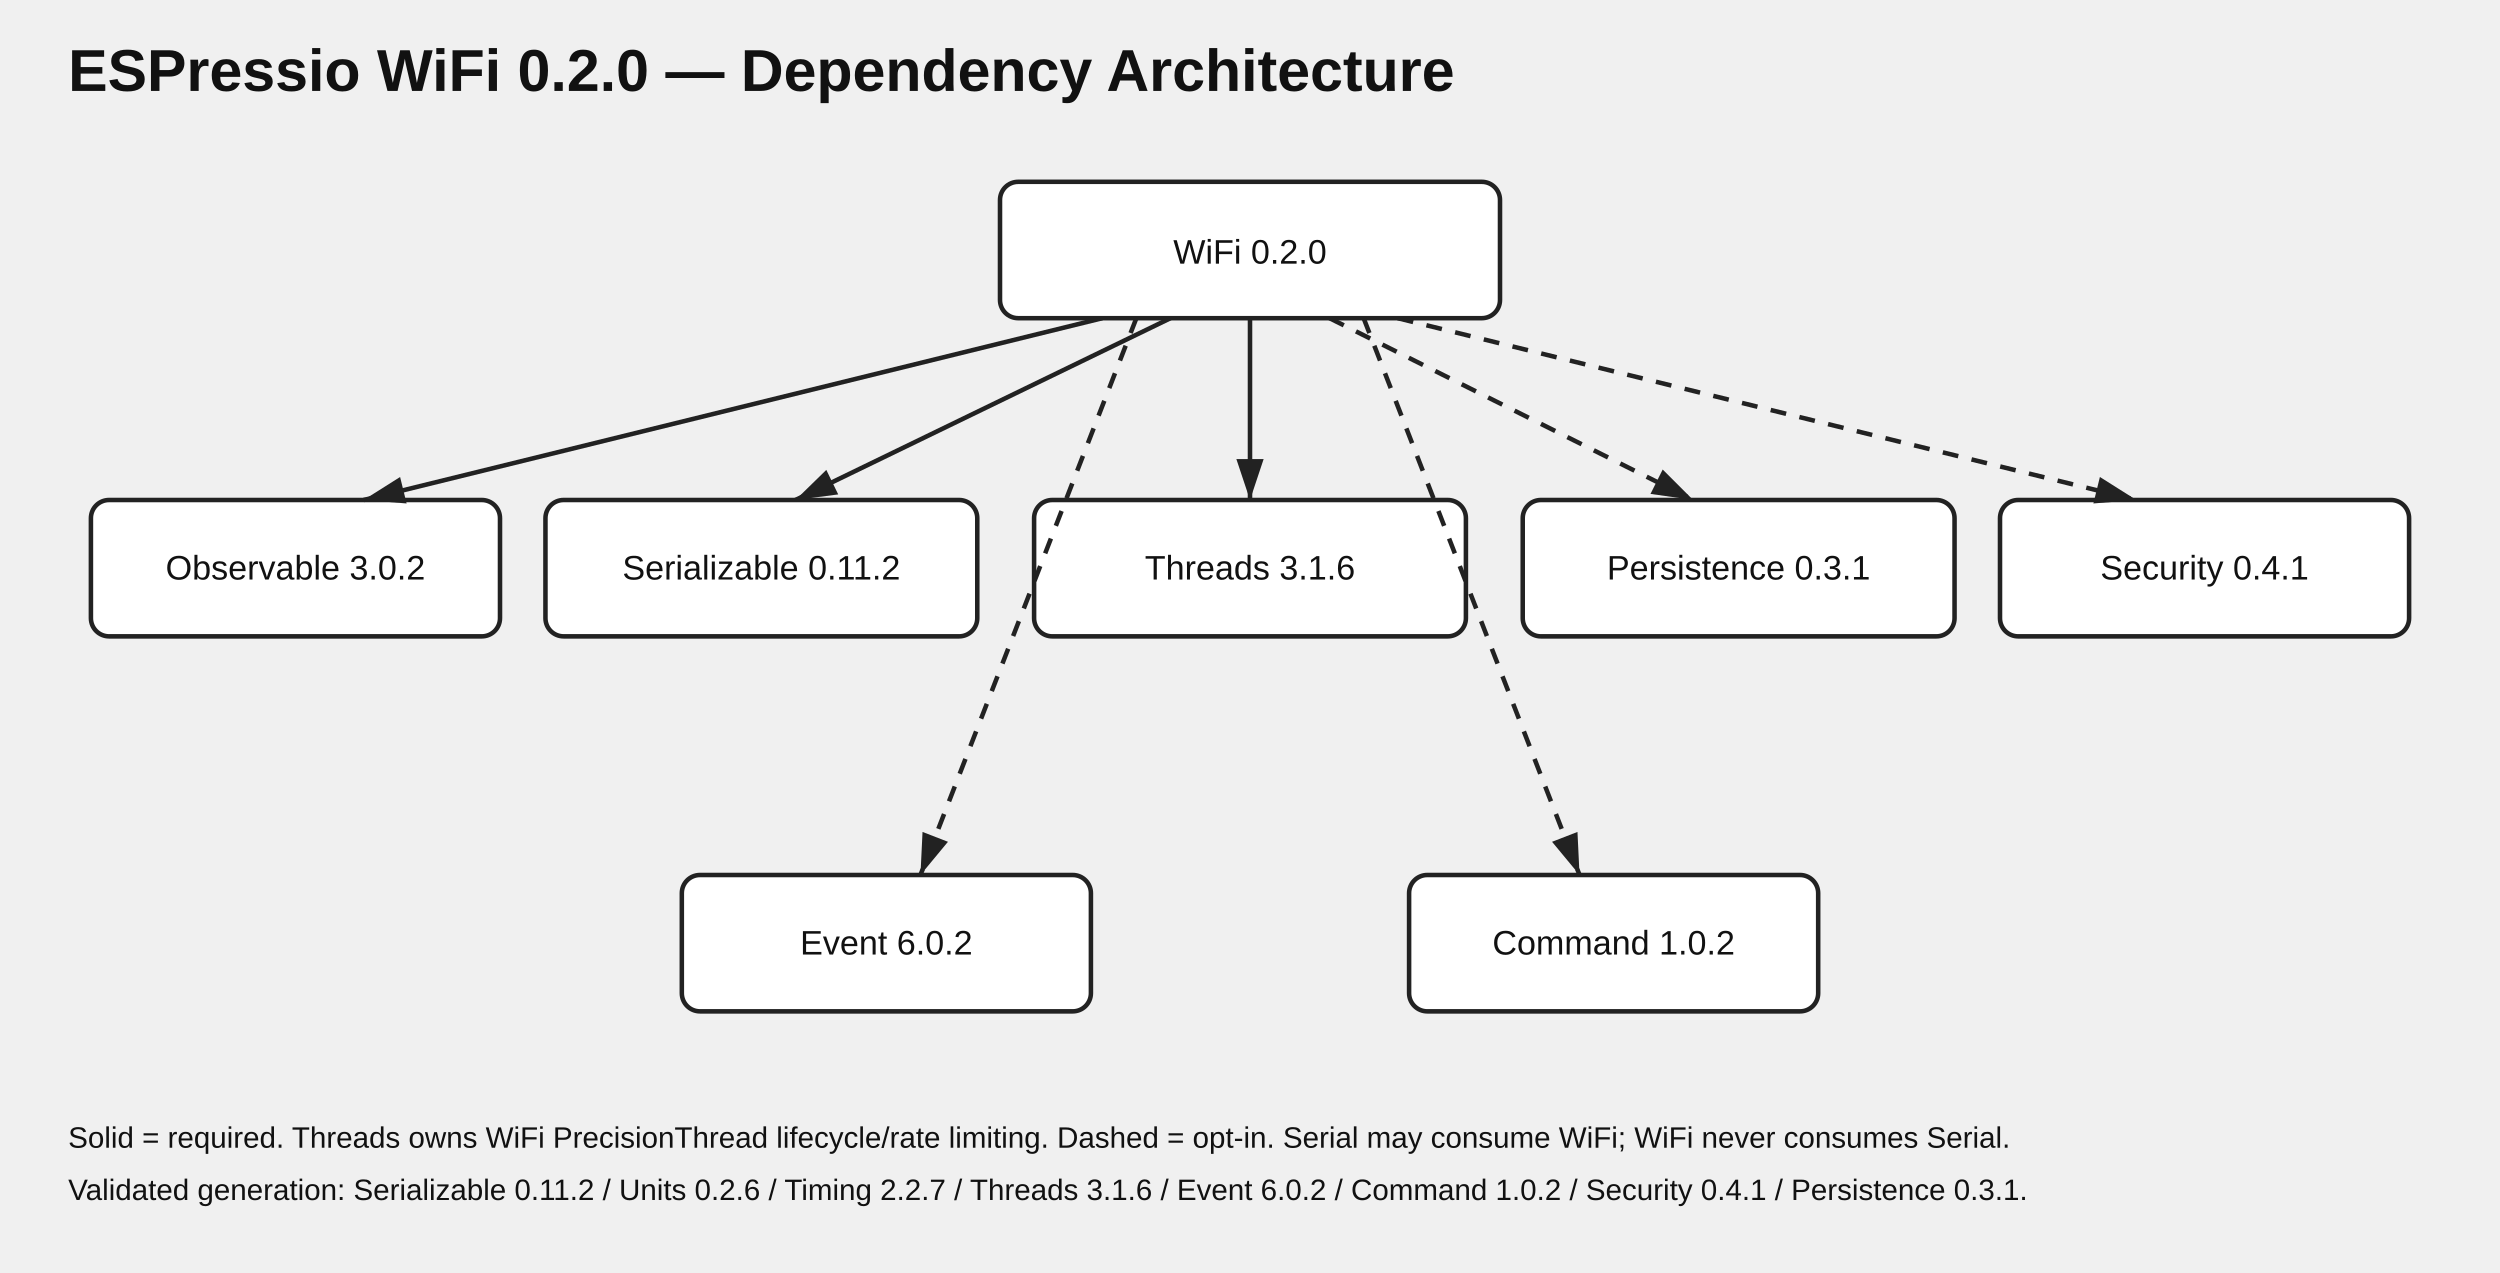
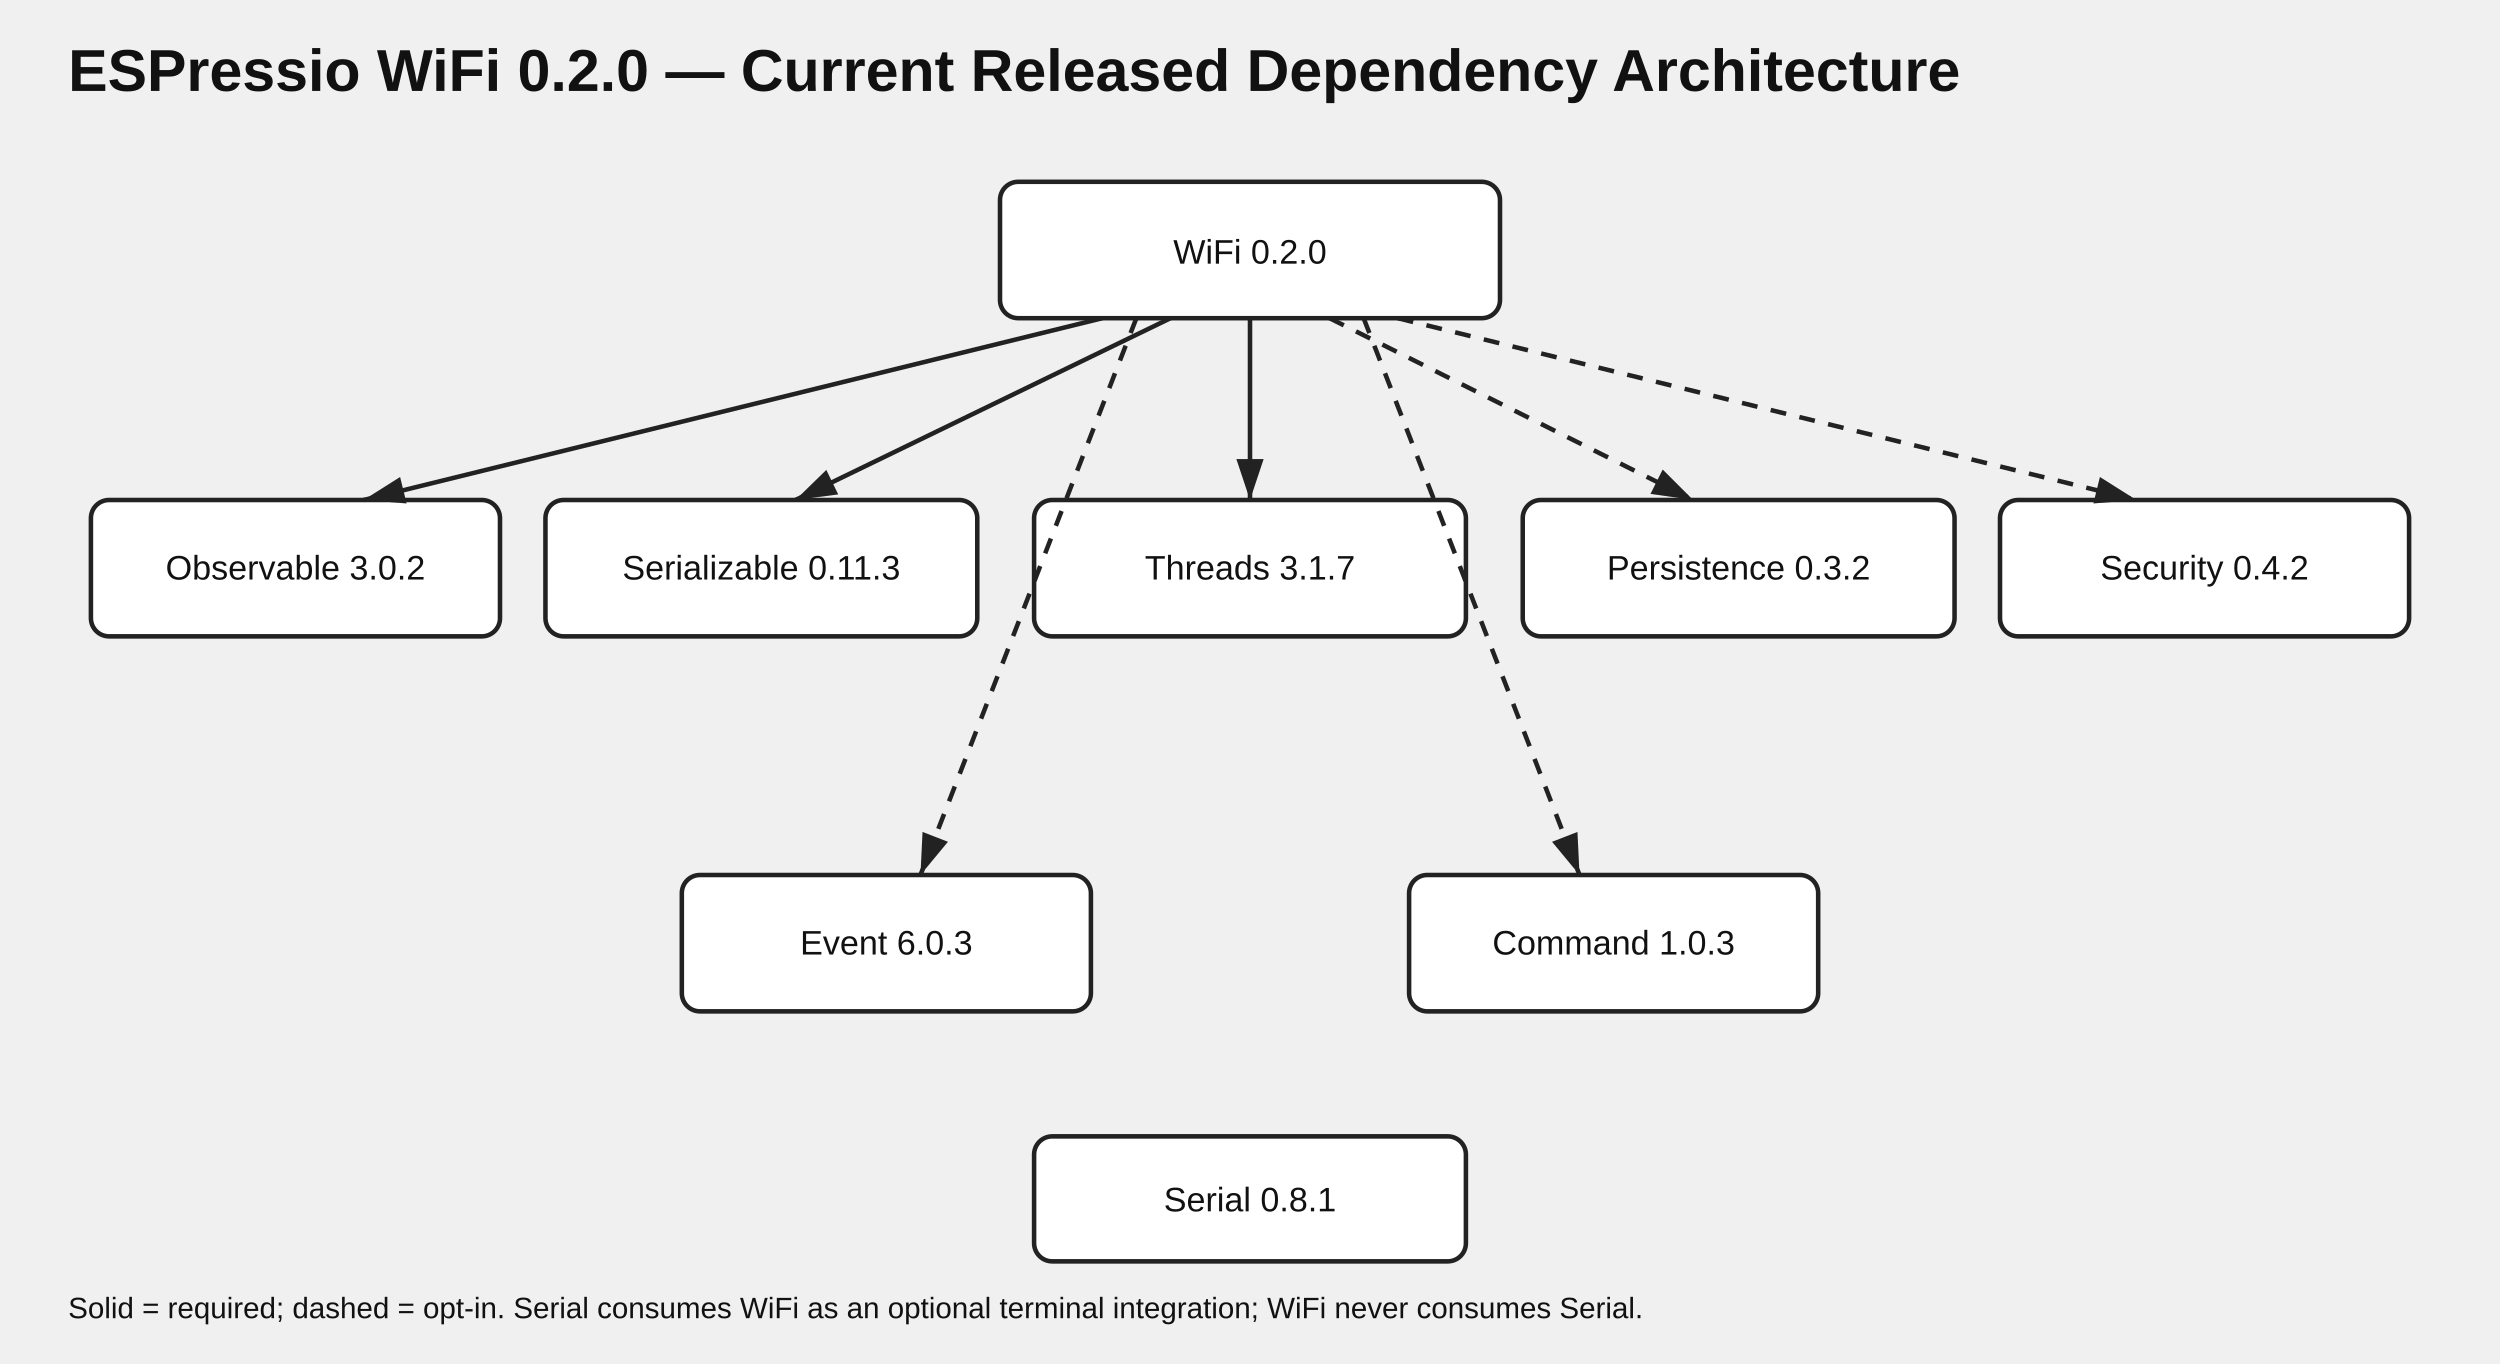
- <svg xmlns="http://www.w3.org/2000/svg" width="1100" height="560" viewBox="0 0 1100 560">
+ <svg xmlns="http://www.w3.org/2000/svg" width="1100" height="600" viewBox="0 0 1100 600">
  <style>text{font-family:Arial,sans-serif;fill:#111}.t{font-size:26px;font-weight:700}.n{fill:#fff;stroke:#222;stroke-width:2}.l{font-size:15px;text-anchor:middle}.e{stroke:#222;stroke-width:2;fill:none;marker-end:url(#a)}.o{stroke-dasharray:7 6}.note{font-size:13px}</style>
  <defs>
    <marker id="a" markerWidth="10" markerHeight="10" refX="9" refY="3" orient="auto">
      <path d="M0,0 L0,6 L9,3 z" fill="#222" />
    </marker>
  </defs>
-   <text class="t" x="30" y="40">ESPressio WiFi 0.2.0 — Dependency Architecture</text>
+   <text class="t" x="30" y="40">ESPressio WiFi 0.2.0 — Current Released Dependency Architecture</text>
  <rect class="n" x="440" y="80" width="220" height="60" rx="8" />
  <text class="l" x="550" y="116">WiFi 0.2.0</text>
  <rect class="n" x="40" y="220" width="180" height="60" rx="8" />
  <text class="l" x="130" y="255">Observable 3.0.2</text>
  <rect class="n" x="240" y="220" width="190" height="60" rx="8" />
-   <text class="l" x="335" y="255">Serializable 0.11.2</text>
+   <text class="l" x="335" y="255">Serializable 0.11.3</text>
  <rect class="n" x="455" y="220" width="190" height="60" rx="8" />
-   <text class="l" x="550" y="255">Threads 3.1.6</text>
+   <text class="l" x="550" y="255">Threads 3.1.7</text>
  <rect class="n" x="670" y="220" width="190" height="60" rx="8" />
-   <text class="l" x="765" y="255">Persistence 0.3.1</text>
+   <text class="l" x="765" y="255">Persistence 0.3.2</text>
  <rect class="n" x="880" y="220" width="180" height="60" rx="8" />
-   <text class="l" x="970" y="255">Security 0.4.1</text>
+   <text class="l" x="970" y="255">Security 0.4.2</text>
  <rect class="n" x="300" y="385" width="180" height="60" rx="8" />
-   <text class="l" x="390" y="420">Event 6.0.2</text>
+   <text class="l" x="390" y="420">Event 6.0.3</text>
  <rect class="n" x="620" y="385" width="180" height="60" rx="8" />
-   <text class="l" x="710" y="420">Command 1.0.2</text>
+   <text class="l" x="710" y="420">Command 1.0.3</text>
  <path class="e" d="M485 140 L160 220" />
  <path class="e" d="M515 140 L350 220" />
  <path class="e" d="M550 140 L550 220" />
  <path class="o e" d="M585 140 L745 220" />
  <path class="o e" d="M615 140 L940 220" />
  <path class="o e" d="M500 140 L405 385" />
  <path class="o e" d="M600 140 L695 385" />
-   <text class="note" x="30" y="505">Solid = required. Threads owns WiFi PrecisionThread lifecycle/rate limiting. Dashed = opt-in. Serial may consume WiFi; WiFi never consumes Serial.</text>
-   <text class="note" x="30" y="528">Validated generation: Serializable 0.11.2 / Units 0.2.6 / Timing 2.2.7 / Threads 3.1.6 / Event 6.0.2 / Command 1.0.2 / Security 0.4.1 / Persistence 0.3.1.</text>
+   <rect class="n" x="455" y="500" width="190" height="55" rx="8" />
+   <text class="l" x="550" y="533">Serial 0.8.1</text>
+   <text class="note" x="30" y="580">Solid = required; dashed = opt-in. Serial consumes WiFi as an optional terminal integration; WiFi never consumes Serial.</text>
</svg>
